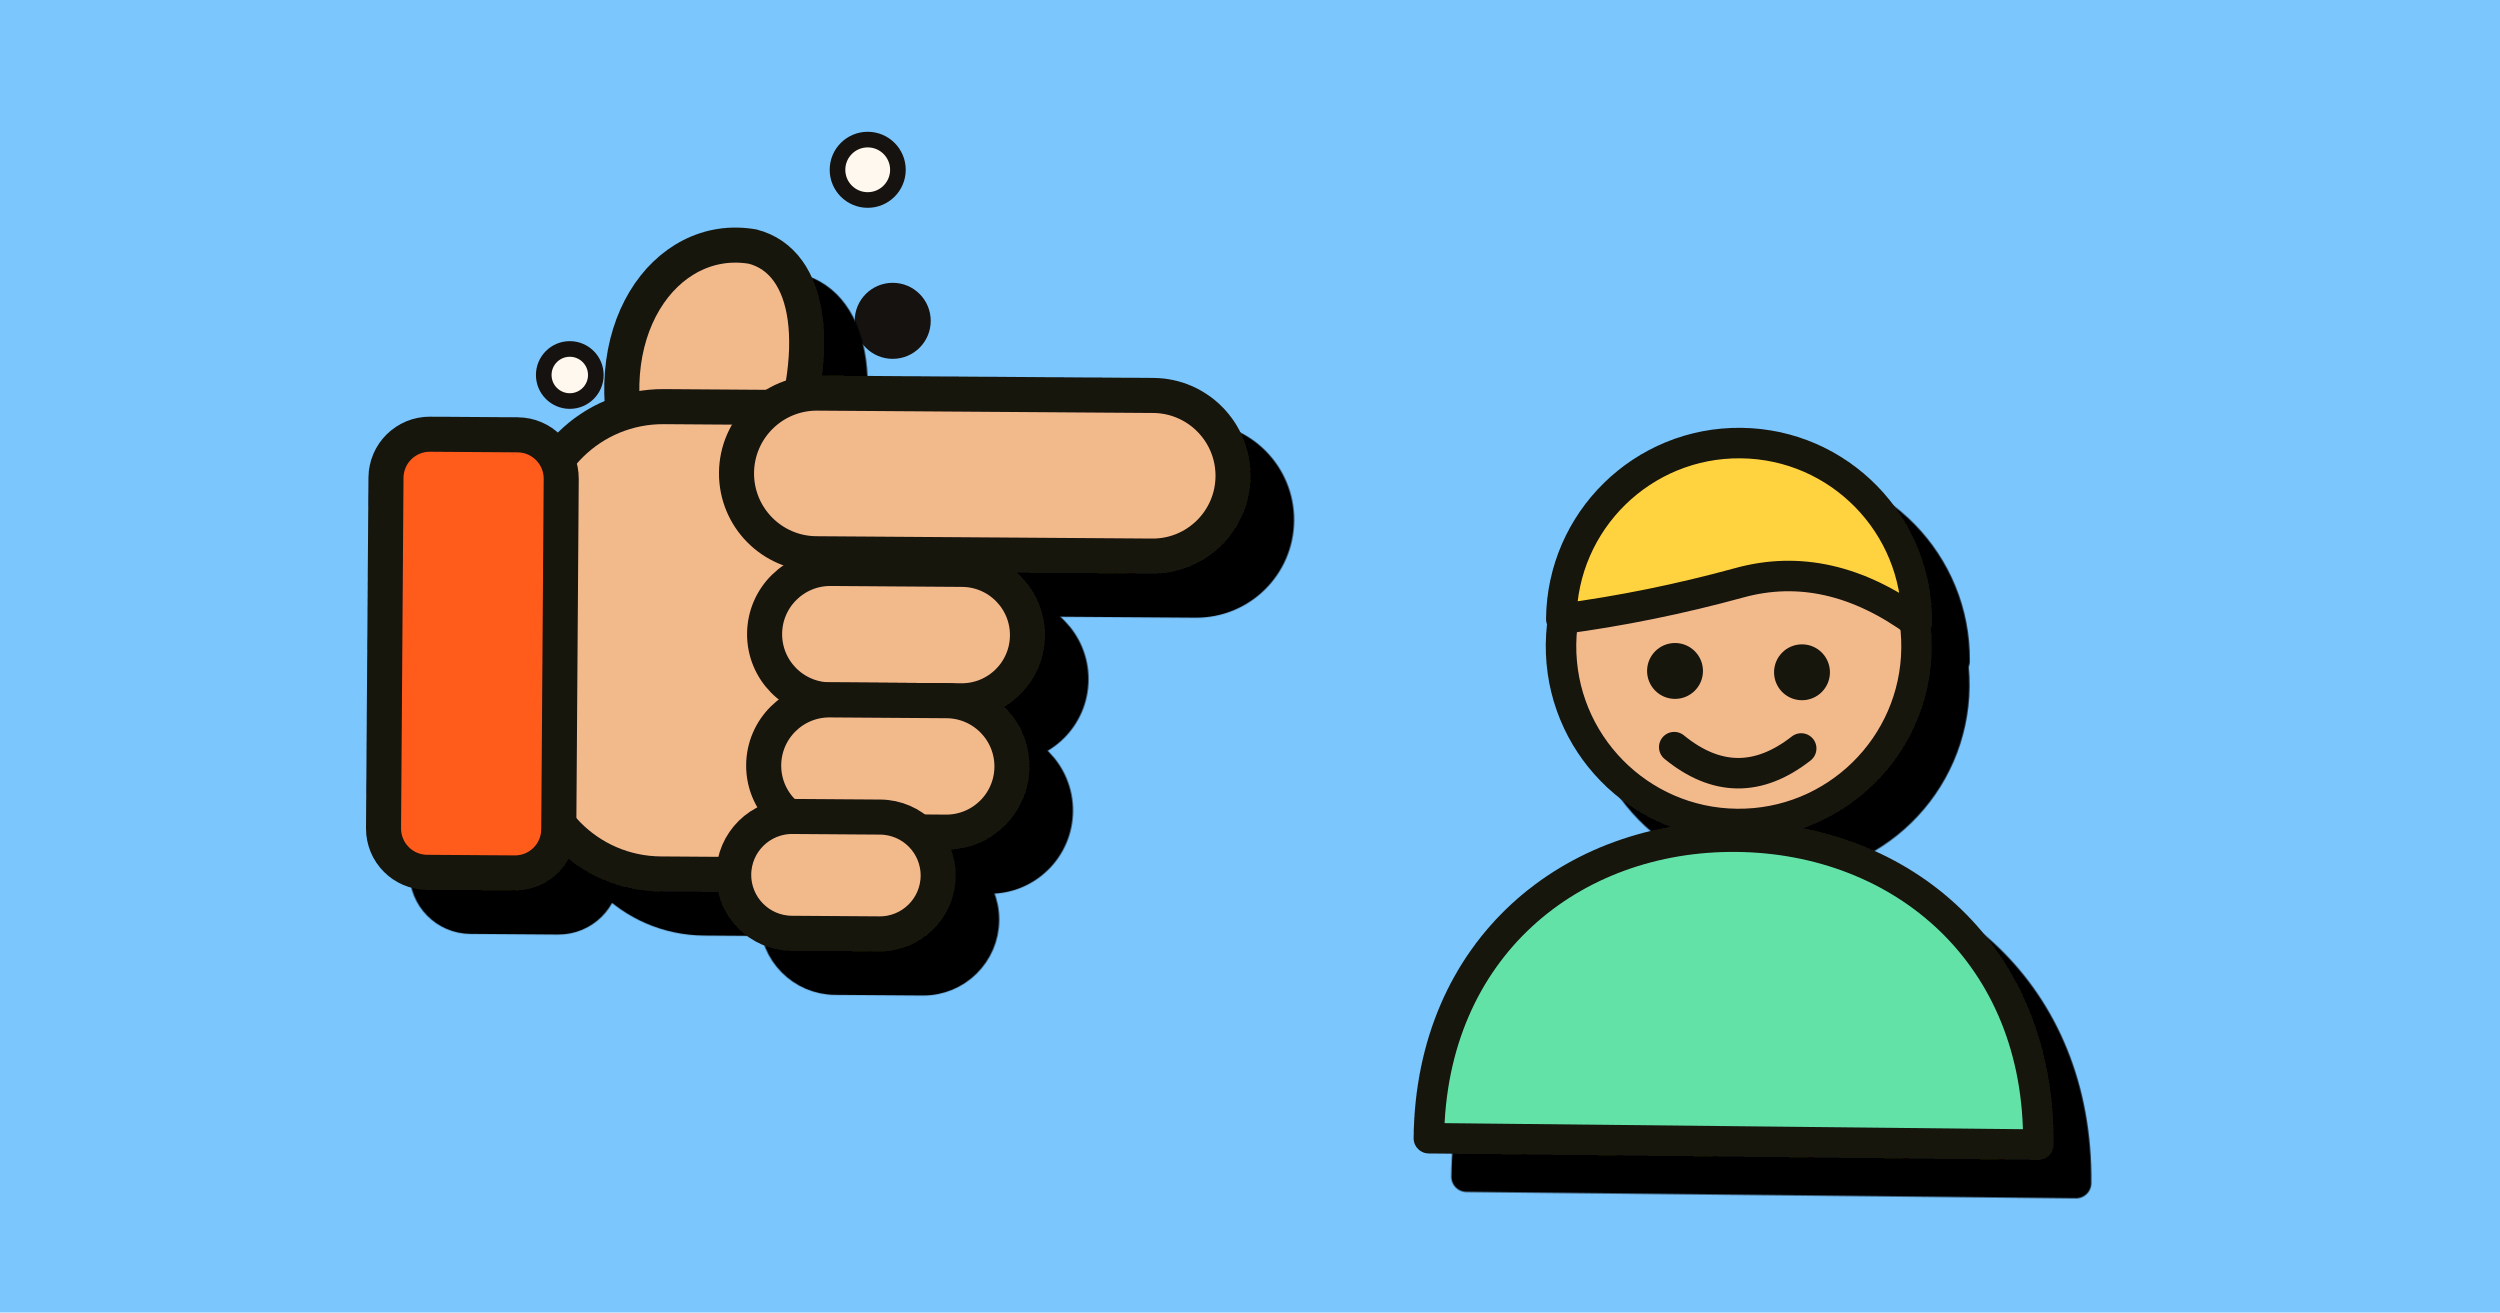
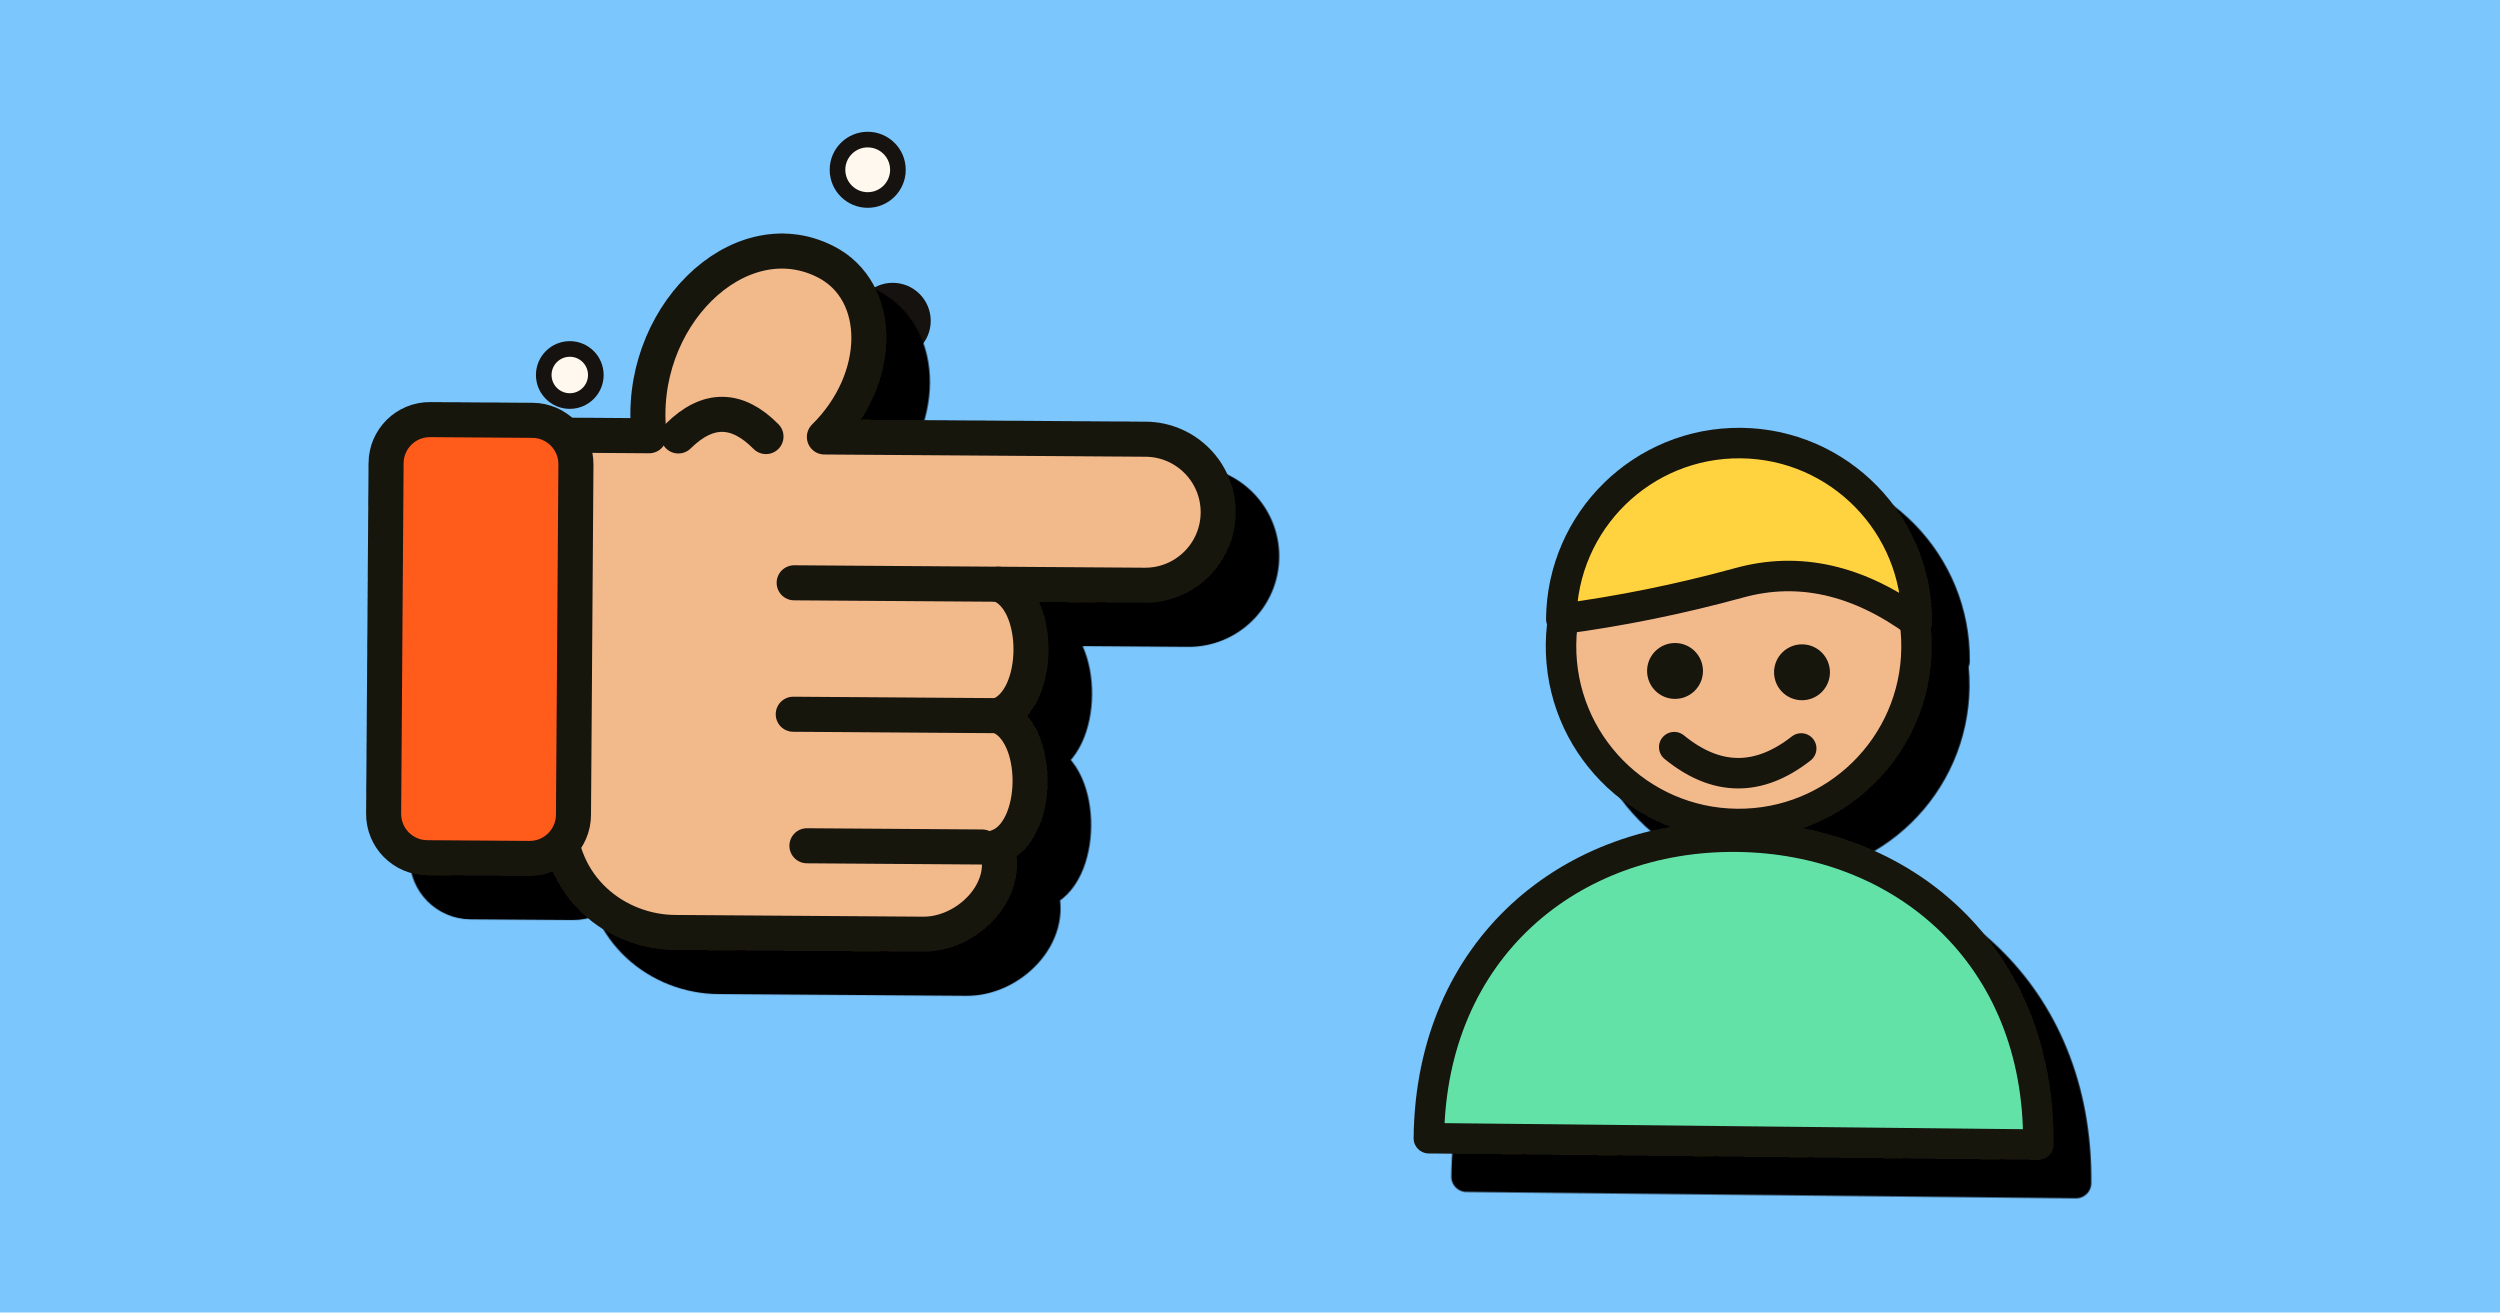
<svg xmlns="http://www.w3.org/2000/svg" viewBox="0 0 240 126" width="240" height="126">
  <defs>
    <filter id="h" x="-30%" y="-30%" width="170%" height="170%">
      <feOffset in="SourceAlpha" dx="3" dy="3" result="s" />
      <feMerge>
        <feMergeNode in="s" />
        <feMergeNode in="SourceGraphic" />
      </feMerge>
    </filter>
  </defs>
  <rect width="240" height="126" fill="#7CC6FE" />
  <path d="M80.1 44.1l1.8 4.3 4.3 1.8-4.3 1.8-1.8 4.3-1.8-4.3-4.3-1.8 4.3-1.8z" fill="#16120F" stroke="#16120F" stroke-width="1.5" stroke-linejoin="round" opacity=".9" />
  <circle cx="85.7" cy="30.8" r="2.9" fill="#16120F" stroke="#16120F" stroke-width="1.5" />
  <circle cx="54.7" cy="36.0" r="2.5" fill="#FFF8EE" stroke="#16120F" stroke-width="1.5" />
  <circle cx="83.3" cy="16.3" r="2.9" fill="#FFF8EE" stroke="#16120F" stroke-width="1.5" />
  <g transform="translate(34.2 8.3) rotate(0.4 44.8 44.8) scale(1.402)" filter="url(#h)">
-     <path d="M19 26c-3-9 2-16 8-15 4 1 5 7 2 15z" fill="#F2B98B" stroke="#16120F" stroke-width="2.4" stroke-linejoin="round" stroke-linecap="round" />
-     <rect x="12" y="22" width="30" height="32" rx="9" fill="#F2B98B" stroke="#16120F" stroke-width="2.4" stroke-linejoin="round" stroke-linecap="round" />
-     <rect x="28" y="33" width="18" height="9" rx="4.5" fill="#F2B98B" stroke="#16120F" stroke-width="2.4" stroke-linejoin="round" stroke-linecap="round" />
-     <rect x="28" y="42" width="17" height="9" rx="4.5" fill="#F2B98B" stroke="#16120F" stroke-width="2.4" stroke-linejoin="round" stroke-linecap="round" />
-     <rect x="26" y="50" width="14" height="8" rx="4" fill="#F2B98B" stroke="#16120F" stroke-width="2.4" stroke-linejoin="round" stroke-linecap="round" />
-     <rect x="26" y="21" width="34" height="11" rx="5.5" fill="#F2B98B" stroke="#16120F" stroke-width="2.4" stroke-linejoin="round" stroke-linecap="round" />
-     <rect x="2" y="24" width="12" height="30" rx="3" fill="#FF5B1F" stroke="#16120F" stroke-width="2.4" stroke-linejoin="round" stroke-linecap="round" />
+     <path d="M14 24h6c-1-8 6-15 12-12 4 2 4 8 0 12h22a5 5 0 0 1 0 10H44c3 1 3 8 0 9 3 1 3 8 0 9 1 3-2 6-5 6H22c-4 0-8-3-8-8z" fill="#F2B98B" stroke="#16120F" stroke-width="2.4" stroke-linejoin="round" stroke-linecap="round" />
+     <path d="M30 34h14M30 43h14M31 52h12M22 24c2-2 4-2 6 0" fill="none" stroke="#16120F" stroke-width="2.4" stroke-linejoin="round" stroke-linecap="round" />
+     <rect x="2" y="23" width="13" height="30" rx="3" fill="#FF5B1F" stroke="#16120F" stroke-width="2.4" stroke-linejoin="round" stroke-linecap="round" />
  </g>
  <g transform="translate(127.8 34.0) rotate(0.6 39.0 39.0) scale(1.219)" filter="url(#h)">
    <path d="M8 62c0-15 11-24 24-24s24 9 24 24z" fill="#63E2A8" stroke="#16120F" stroke-width="2.4" stroke-linejoin="round" stroke-linecap="round" />
    <circle cx="32" cy="23" r="14" fill="#F2B98B" stroke="#16120F" stroke-width="2.4" stroke-linejoin="round" stroke-linecap="round" />
    <path d="M18 21a14 14 0 0 1 28 0q-7-5-14-3t-14 3z" fill="#FFD23F" stroke="#16120F" stroke-width="2.4" stroke-linejoin="round" stroke-linecap="round" />
    <circle cx="27" cy="25" r="2.2" fill="#16120F" />
    <circle cx="37" cy="25" r="2.2" fill="#16120F" />
    <path d="M27 31q5 4 10 0" fill="none" stroke="#16120F" stroke-width="2.4" stroke-linejoin="round" stroke-linecap="round" />
  </g>
</svg>
